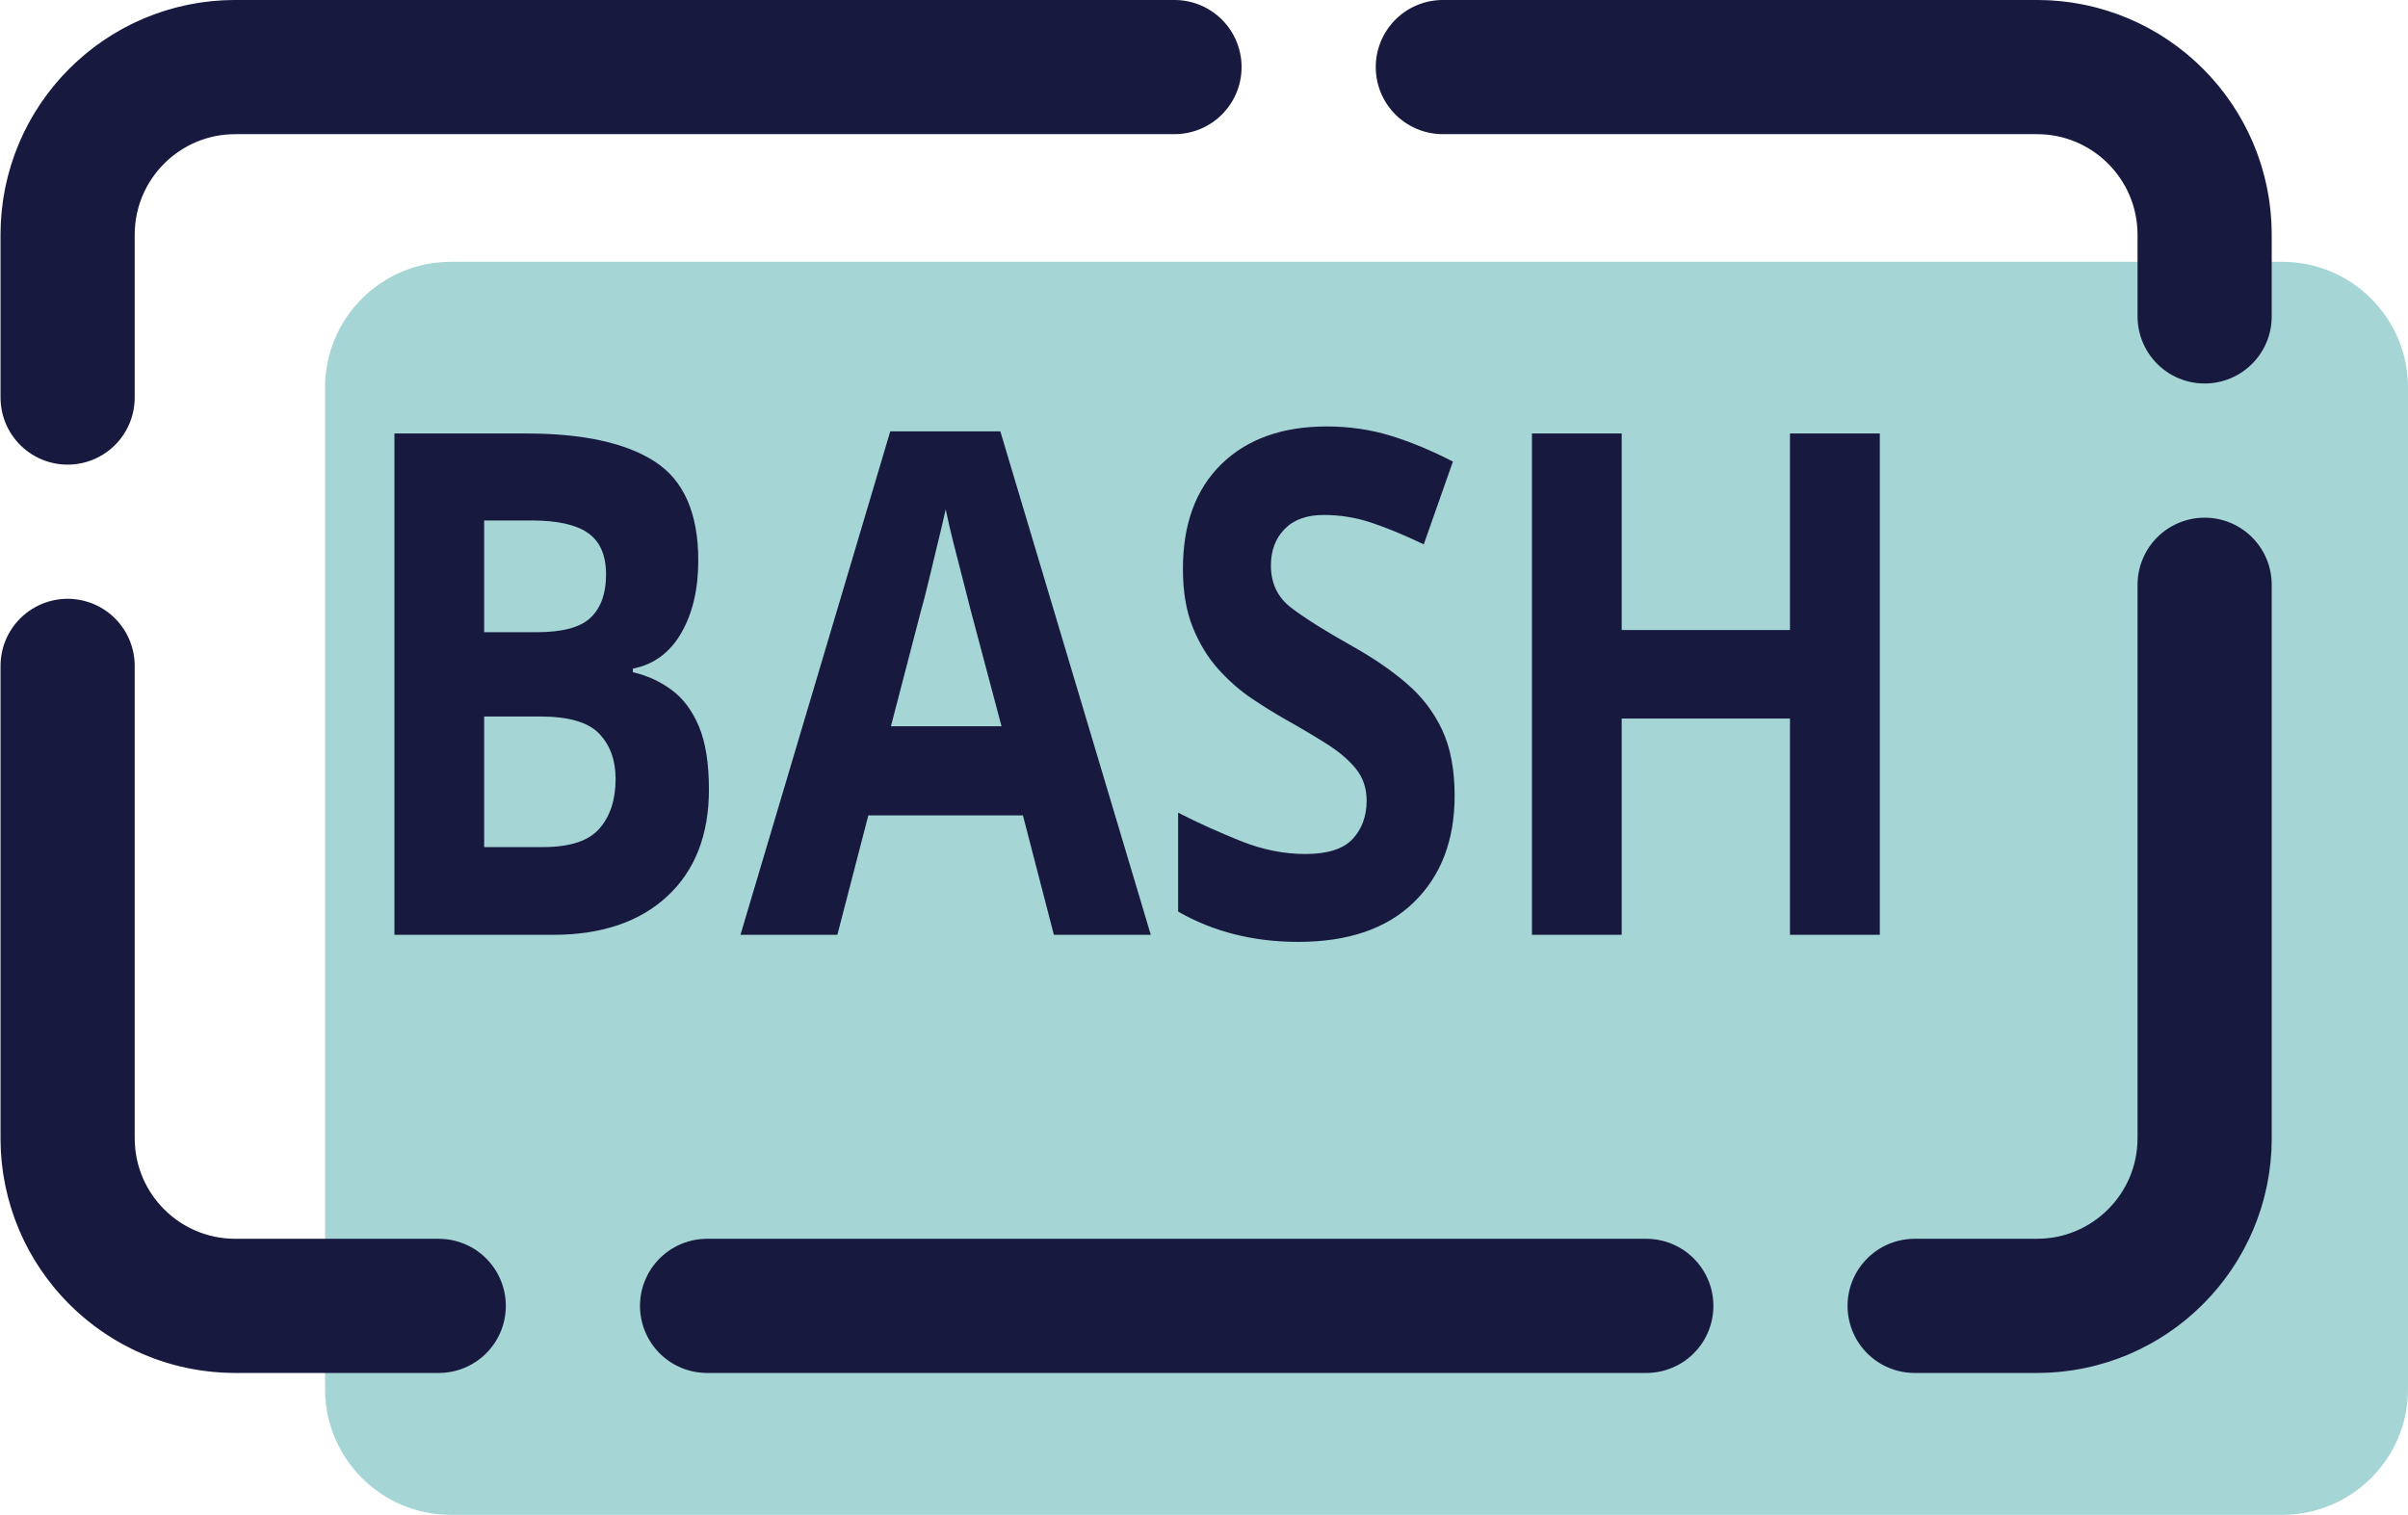
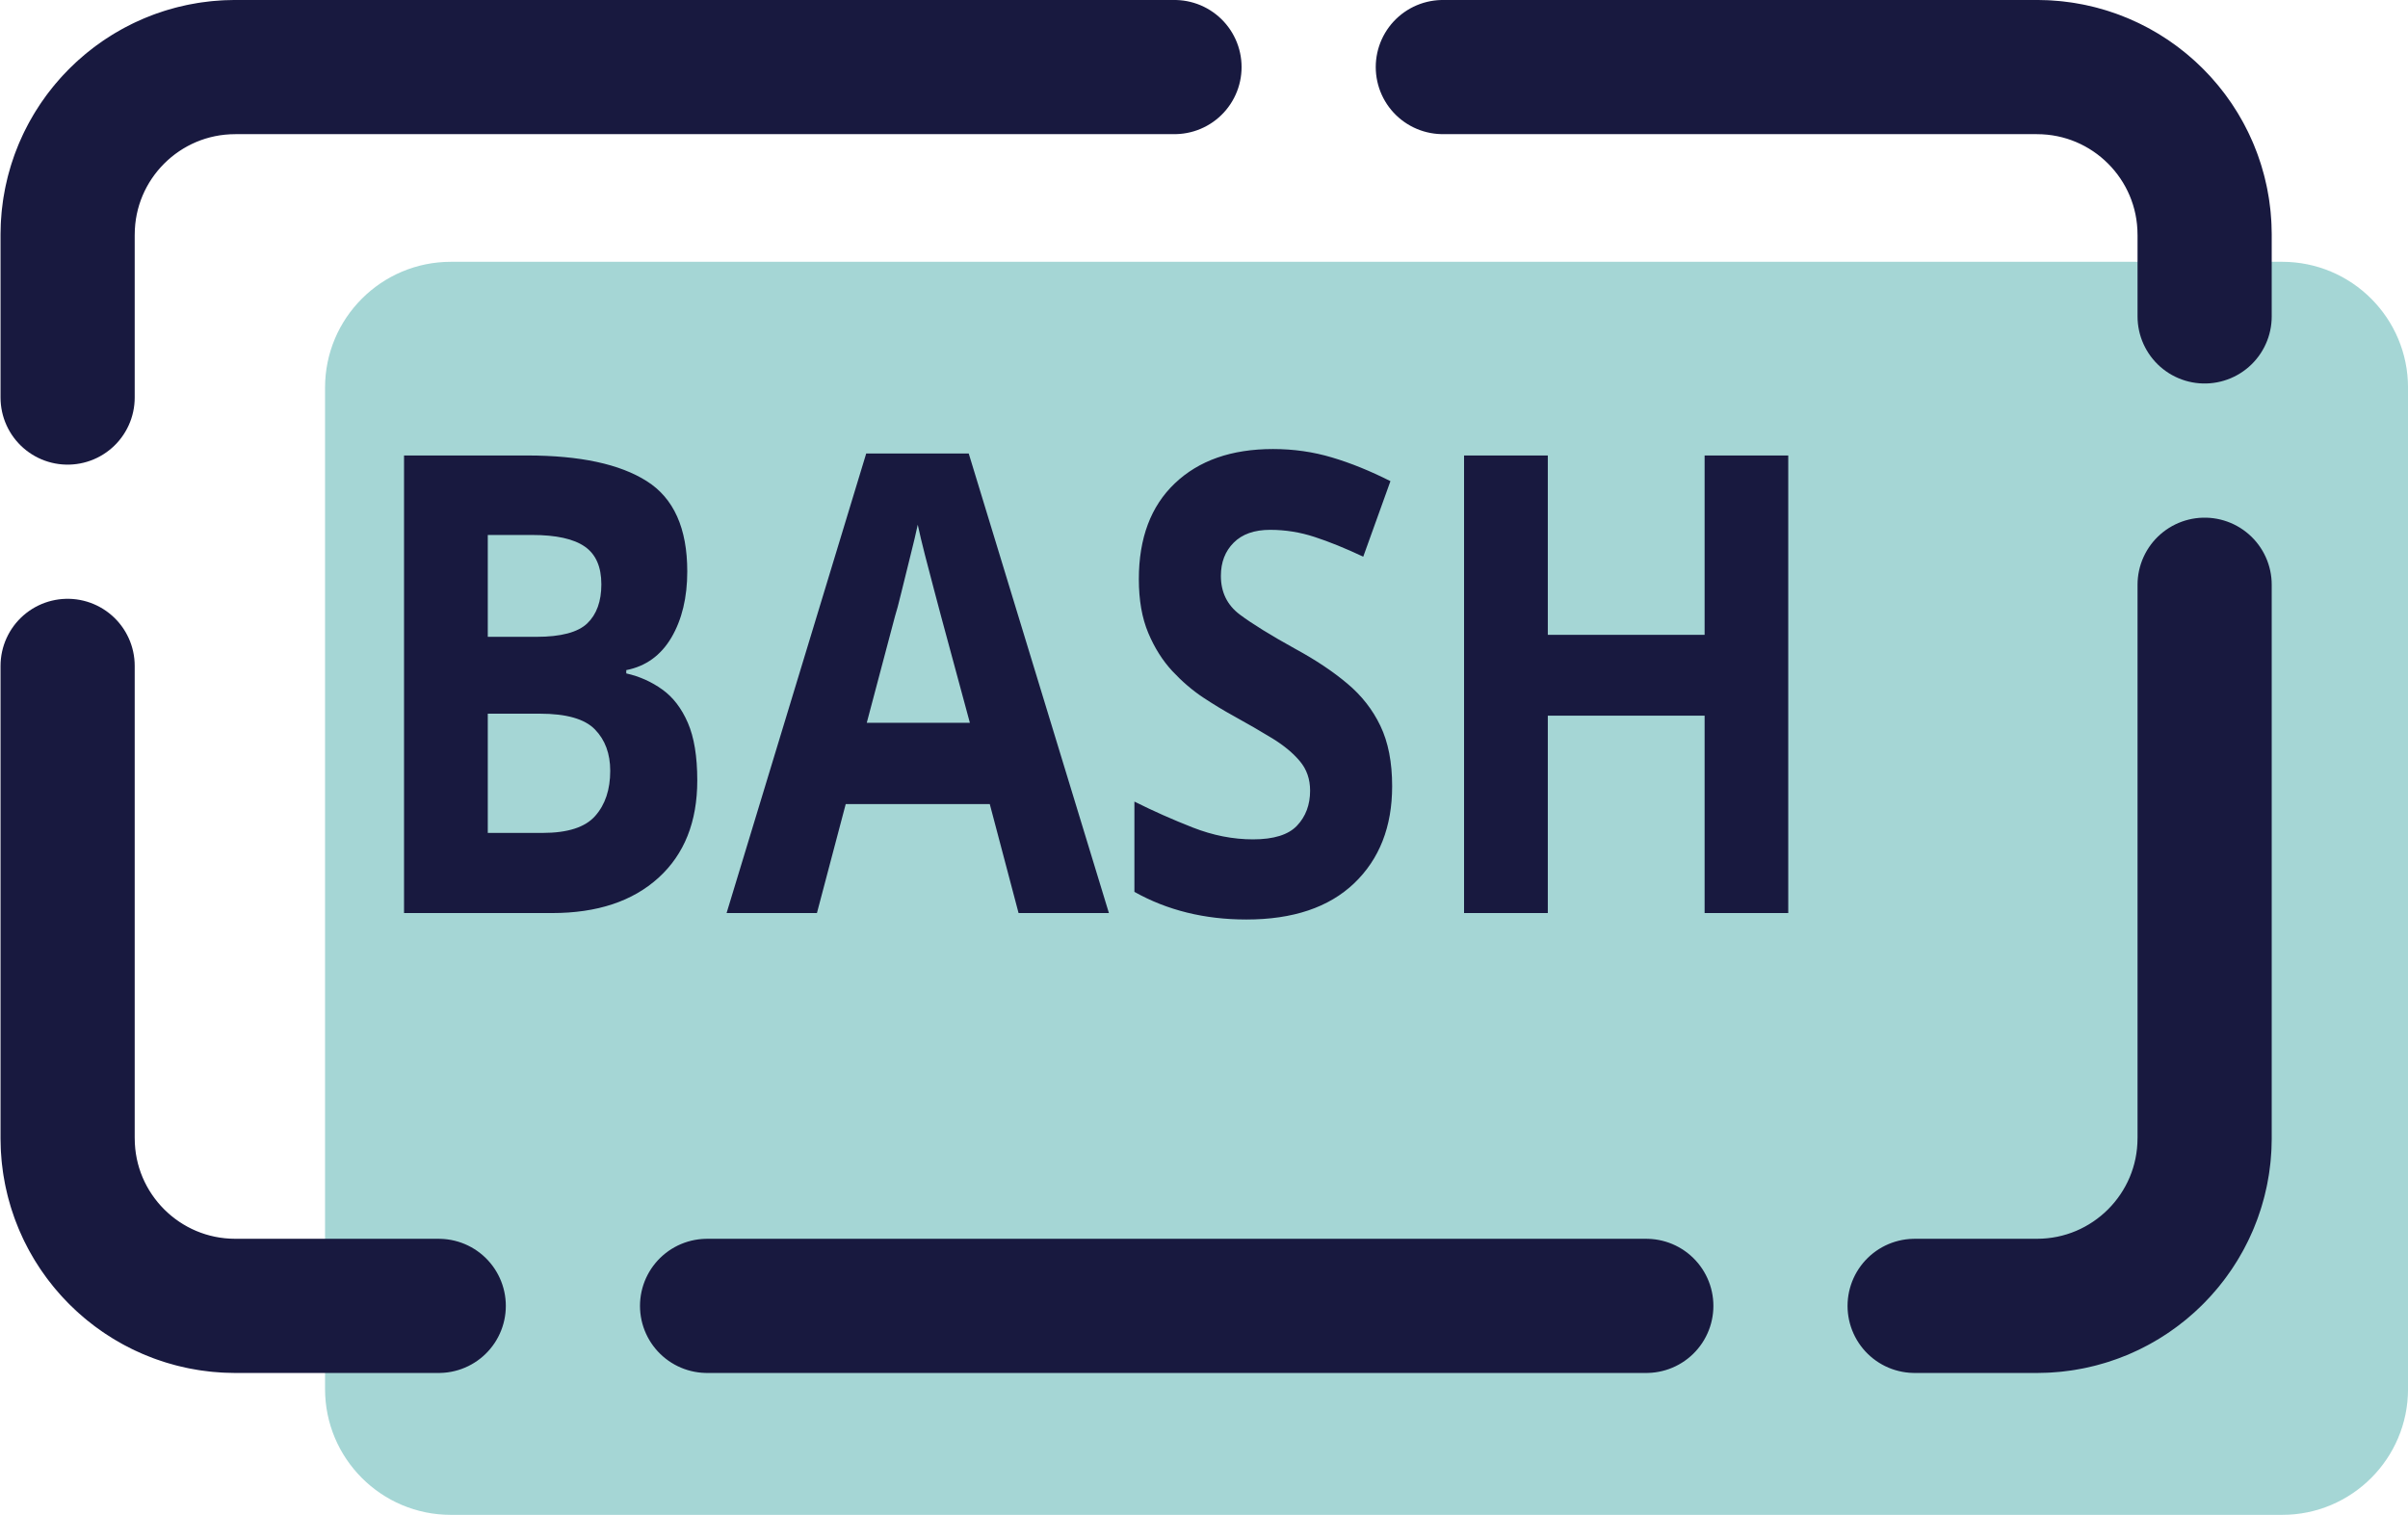
<svg xmlns="http://www.w3.org/2000/svg" width="61.847mm" height="38.911mm" viewBox="0 0 61.847 38.911" version="1.1" id="svg1" xml:space="preserve">
  <defs id="defs1">
    <rect x="360.203" y="438.134" width="288.243" height="213.332" id="rect4-2-7-1" />
  </defs>
  <g id="layer7" transform="translate(-1.874355,-114.4164)">
    <rect style="fill:#a5d6d5;fill-opacity:1;stroke:#a5d6a7;stroke-width:0;stroke-linecap:round;stroke-miterlimit:4.3;stroke-dasharray:none" id="rect1-5-1-2" width="53.499" height="32.186" x="10.223" y="121.141" ry="3.232" />
    <rect style="fill:none;stroke:#18193f;stroke-width:3.446;stroke-linecap:round;stroke-linejoin:miter;stroke-miterlimit:4.3;stroke-dasharray:24.123, 6.892;stroke-dashoffset:0;stroke-opacity:1;paint-order:normal" id="rect2-9-6-6" width="54.887" height="31.82" x="3.611" y="116.139" ry="4.306" />
-     <text xml:space="preserve" transform="matrix(0.1785778,0,0,0.2108792,-53.69528,29.39122)" id="text3-9-3-9" style="font-style:normal;font-variant:normal;font-weight:600;font-stretch:normal;font-size:85.523px;font-family:'SF Pro Rounded';-inkscape-font-specification:'SF Pro Rounded, Semi-Bold';font-variant-ligatures:normal;font-variant-caps:normal;font-variant-numeric:normal;font-variant-east-asian:normal;white-space:pre;shape-inside:url(#rect4-2-7-1);display:inline;fill:#18193f;fill-opacity:1;stroke:#18193f;stroke-width:0;stroke-linecap:round;stroke-linejoin:miter;stroke-miterlimit:4.3;stroke-dasharray:none;stroke-dashoffset:0;stroke-opacity:1;paint-order:normal">
-       <tspan x="360.203" y="517.059" id="tspan2">BASH</tspan>
+     <text xml:space="preserve" transform="matrix(0.1870475,0,0,0.2163386,-56.40356,27.89302)" id="text3-9-3-9" style="font-style:normal;font-variant:normal;font-weight:900;font-stretch:normal;font-size:76.088px;font-family:'SF Pro Rounded';-inkscape-font-specification:'SF Pro Rounded, Heavy';font-variant-ligatures:normal;font-variant-caps:normal;font-variant-numeric:normal;font-variant-east-asian:normal;white-space:pre;shape-inside:url(#rect4-2-7-1);display:inline;fill:#18193f;fill-opacity:1;stroke:#18193f;stroke-width:0;stroke-linecap:round;stroke-linejoin:miter;stroke-miterlimit:4.3;stroke-dasharray:none;stroke-dashoffset:0;stroke-opacity:1;paint-order:normal">
+       <tspan x="360.203" y="508.353" id="tspan2">BASH</tspan>
    </text>
  </g>
</svg>
